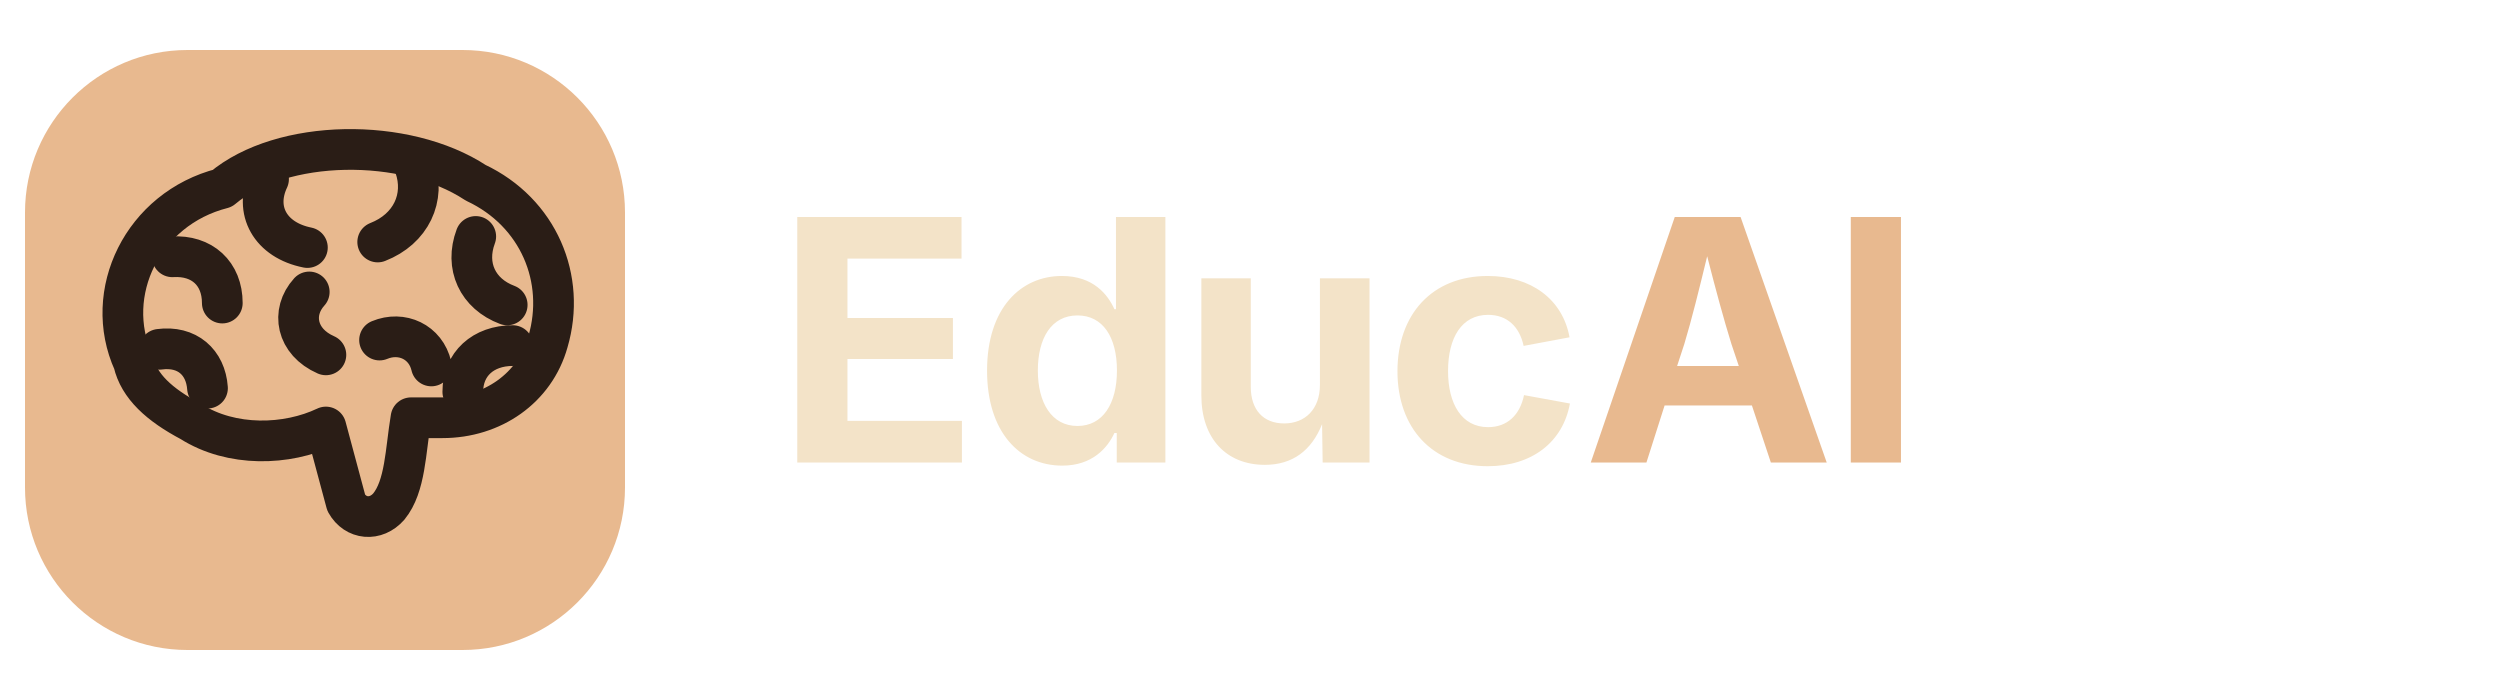
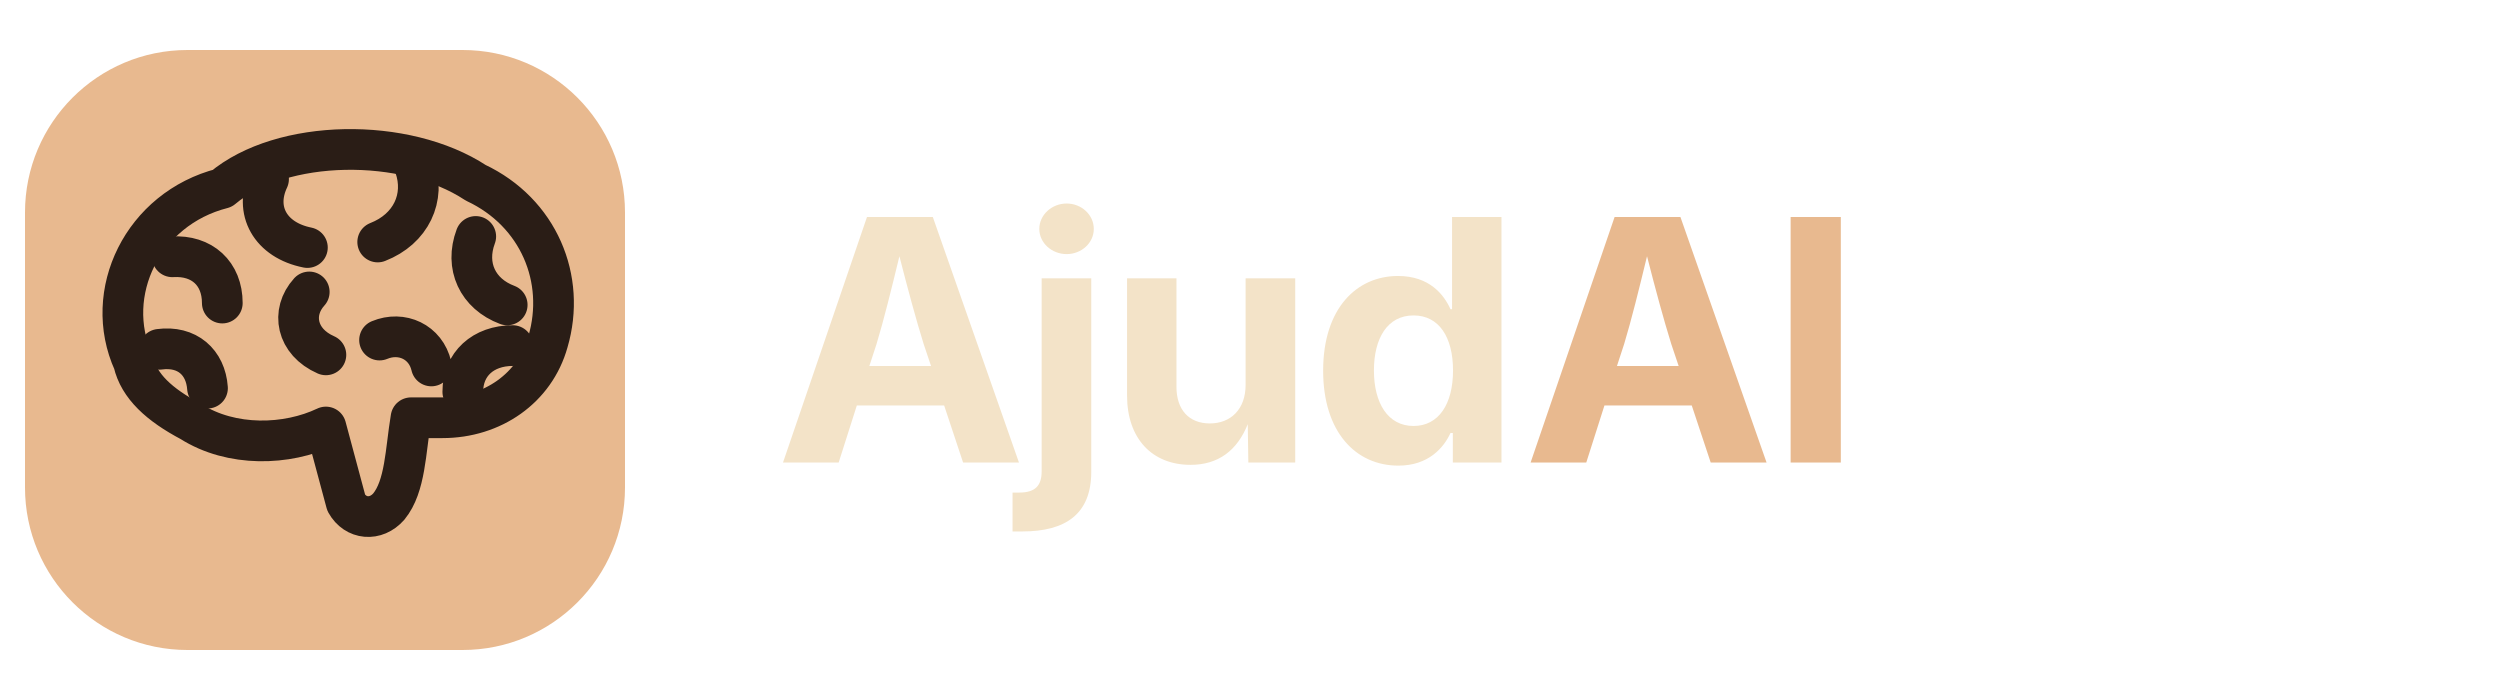
- <svg xmlns="http://www.w3.org/2000/svg" viewBox="0 0 200 56" role="img" aria-label="EducAI">
+ <svg xmlns="http://www.w3.org/2000/svg" viewBox="0 0 200 56" role="img" aria-label="AjudAI">
  <rect x="2" y="4" width="48" height="48" rx="13" fill="#e8b98f" />
  <g transform="translate(5.5 9) scale(.74)" fill="none" stroke="#2a1d16" stroke-width="4.4" stroke-linecap="round" stroke-linejoin="round">
    <path d="M7 27C3.6 19.5 8 10.4 16.6 8.2 23 2.8 36.4 2.6 44 7.6c6.8 3.2 9.8 10.4 7.8 17.2-1.4 5-6 8.2-11.4 8.2h-3.4c-.6 3.6-.6 7.4-2.4 9.6-1.4 1.6-3.6 1.4-4.6-.4L27.8 34c-4.2 2-10.2 2.2-14.6-.6C9.8 31.6 7.6 29.6 7 27Z" />
    <path d="M21.6 7.2c-1.6 3.4.2 6.6 4.2 7.4M37.4 5.8c1.2 3.4-.4 6.8-4 8.2M11.2 15.6c3.2-.2 5.4 1.8 5.4 5M26 19.4c-2 2.2-1.4 5.4 1.8 6.8M44 13.4c-1.2 3.2.2 6.2 3.4 7.4M9.8 25.6c3-.4 5 1.4 5.2 4.2M48 25.2c-3.2 0-5.4 2-5.4 5M33.6 24.6c2.4-1 5 .2 5.6 2.8" />
  </g>
-   <text x="62" y="37" font-family="Inter, 'Segoe UI', system-ui, sans-serif" font-size="27" font-weight="700" letter-spacing="-.5" fill="#f3e3c8">Educ<tspan fill="#e8b98f">AI</tspan>
+   <text x="62" y="37" font-family="Inter, 'Segoe UI', system-ui, sans-serif" font-size="27" font-weight="700" letter-spacing="-.5" fill="#f3e3c8">Ajud<tspan fill="#e8b98f">AI</tspan>
  </text>
</svg>
